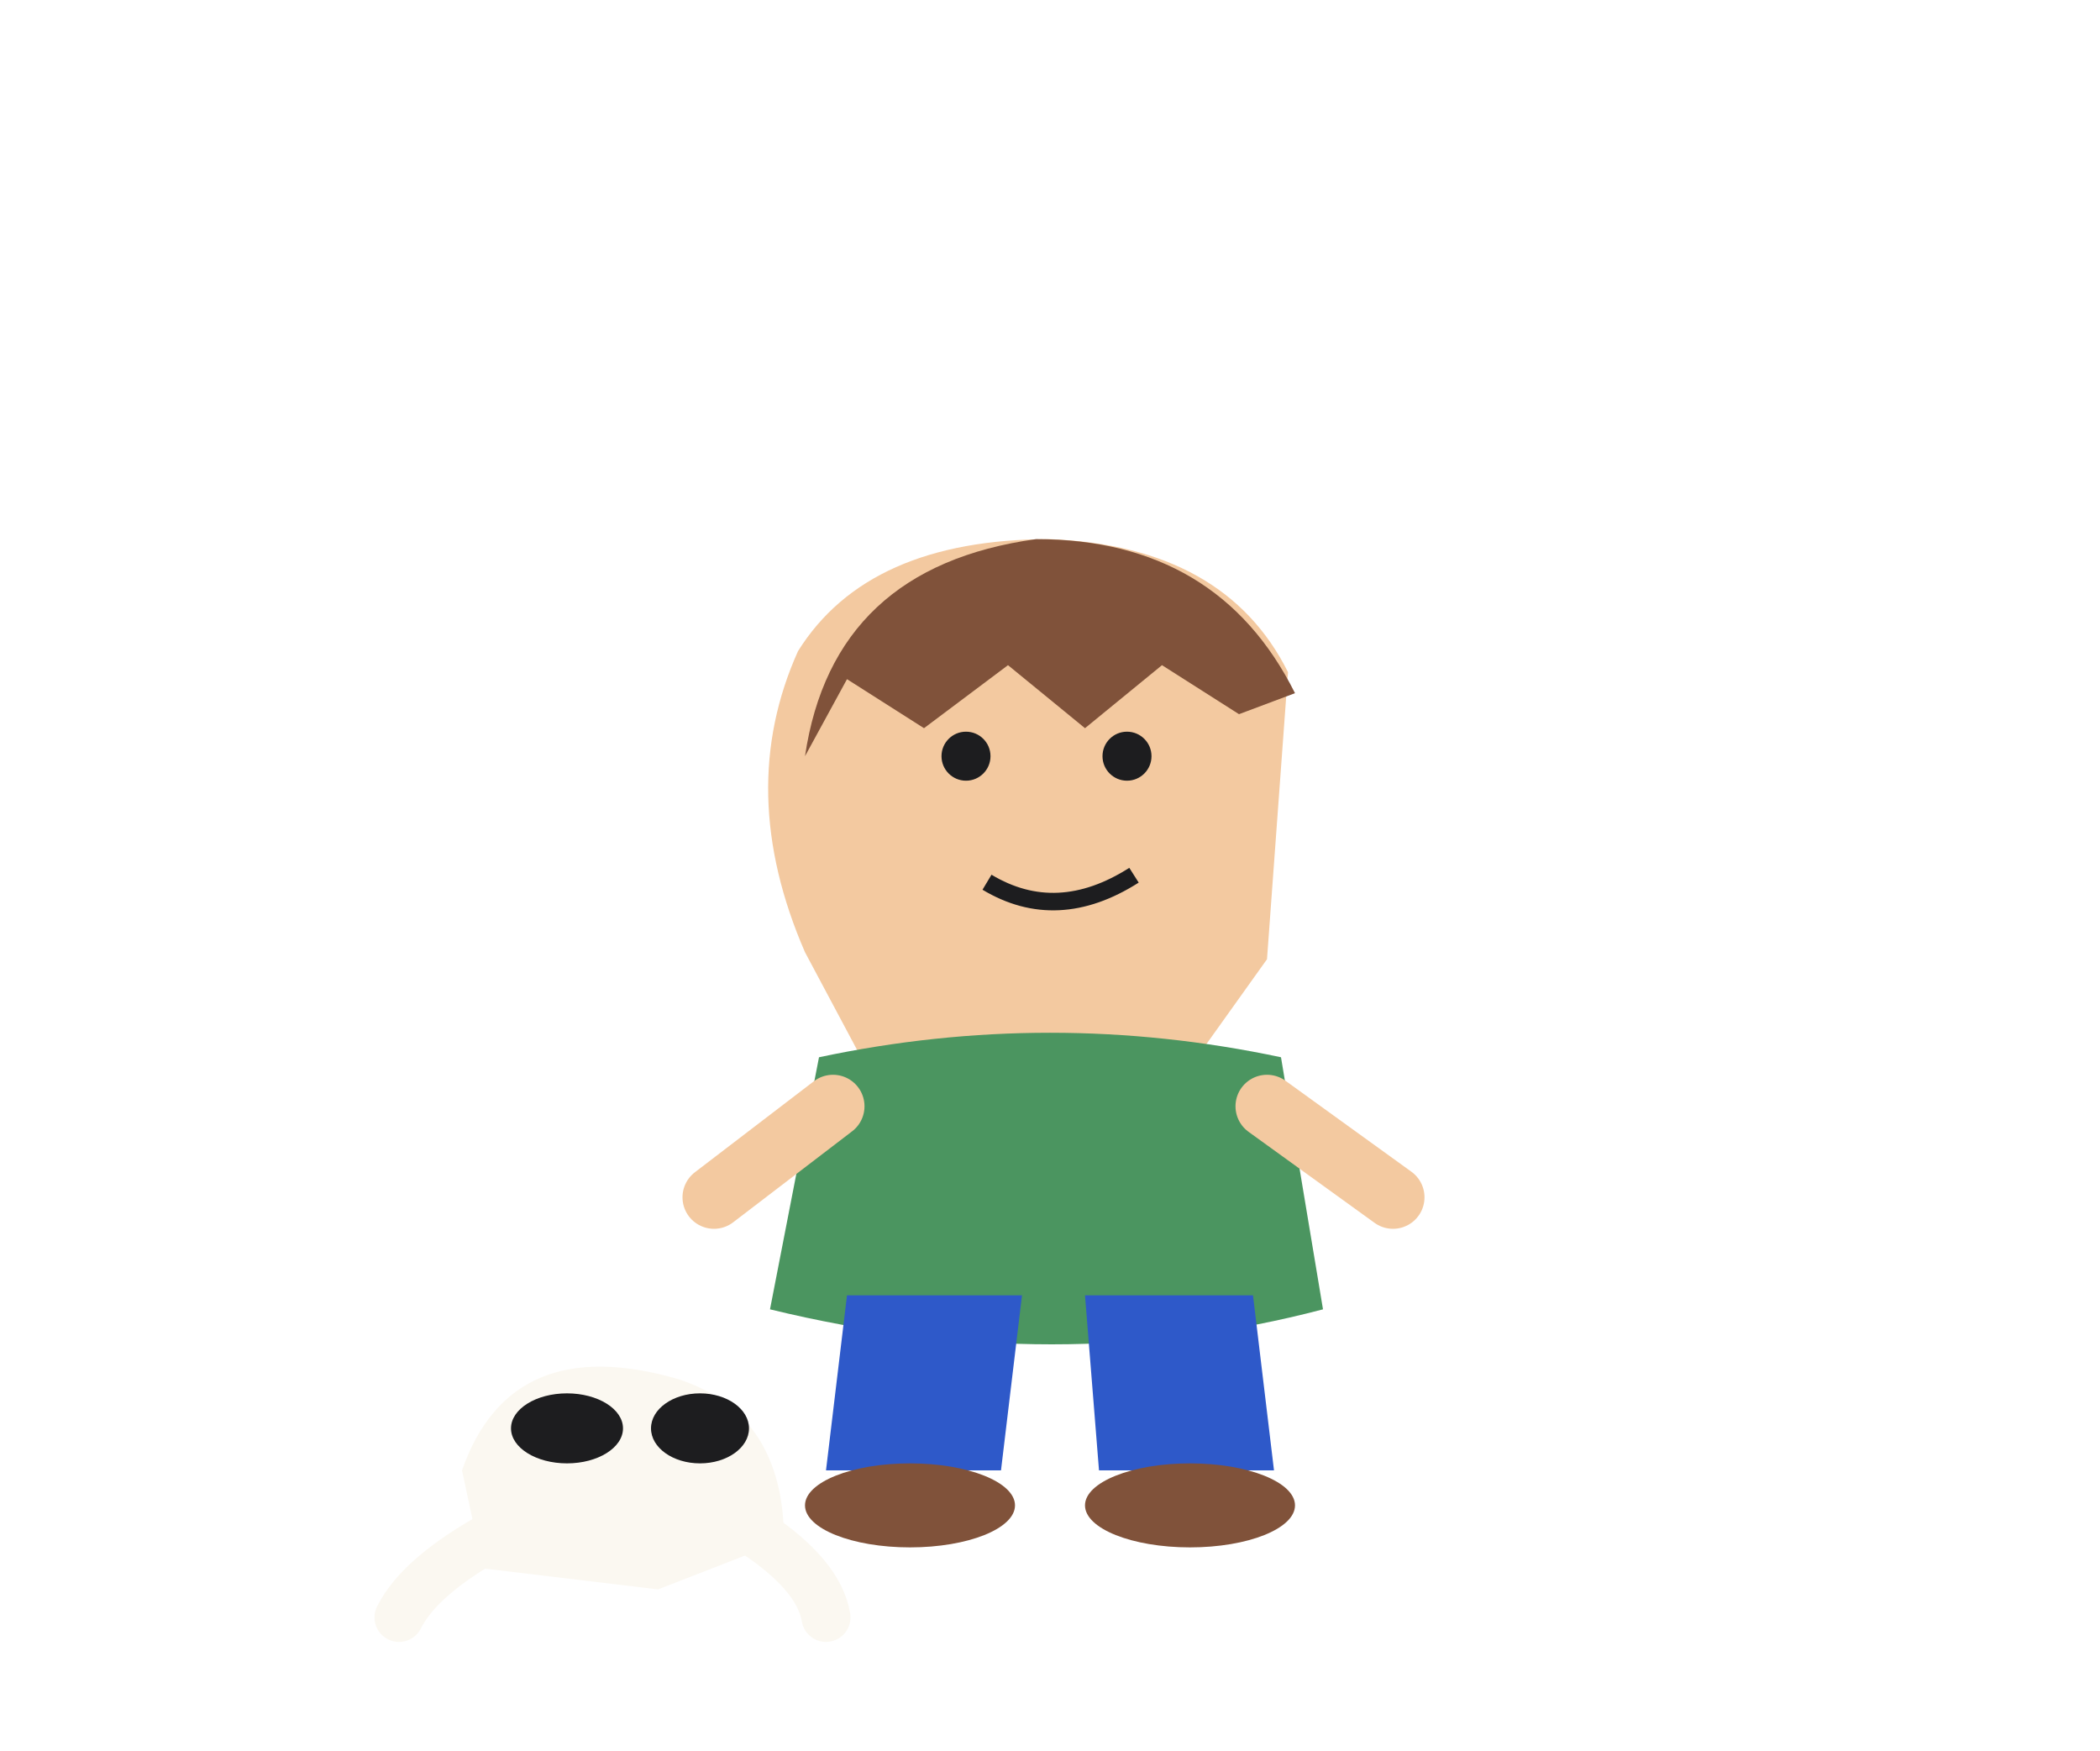
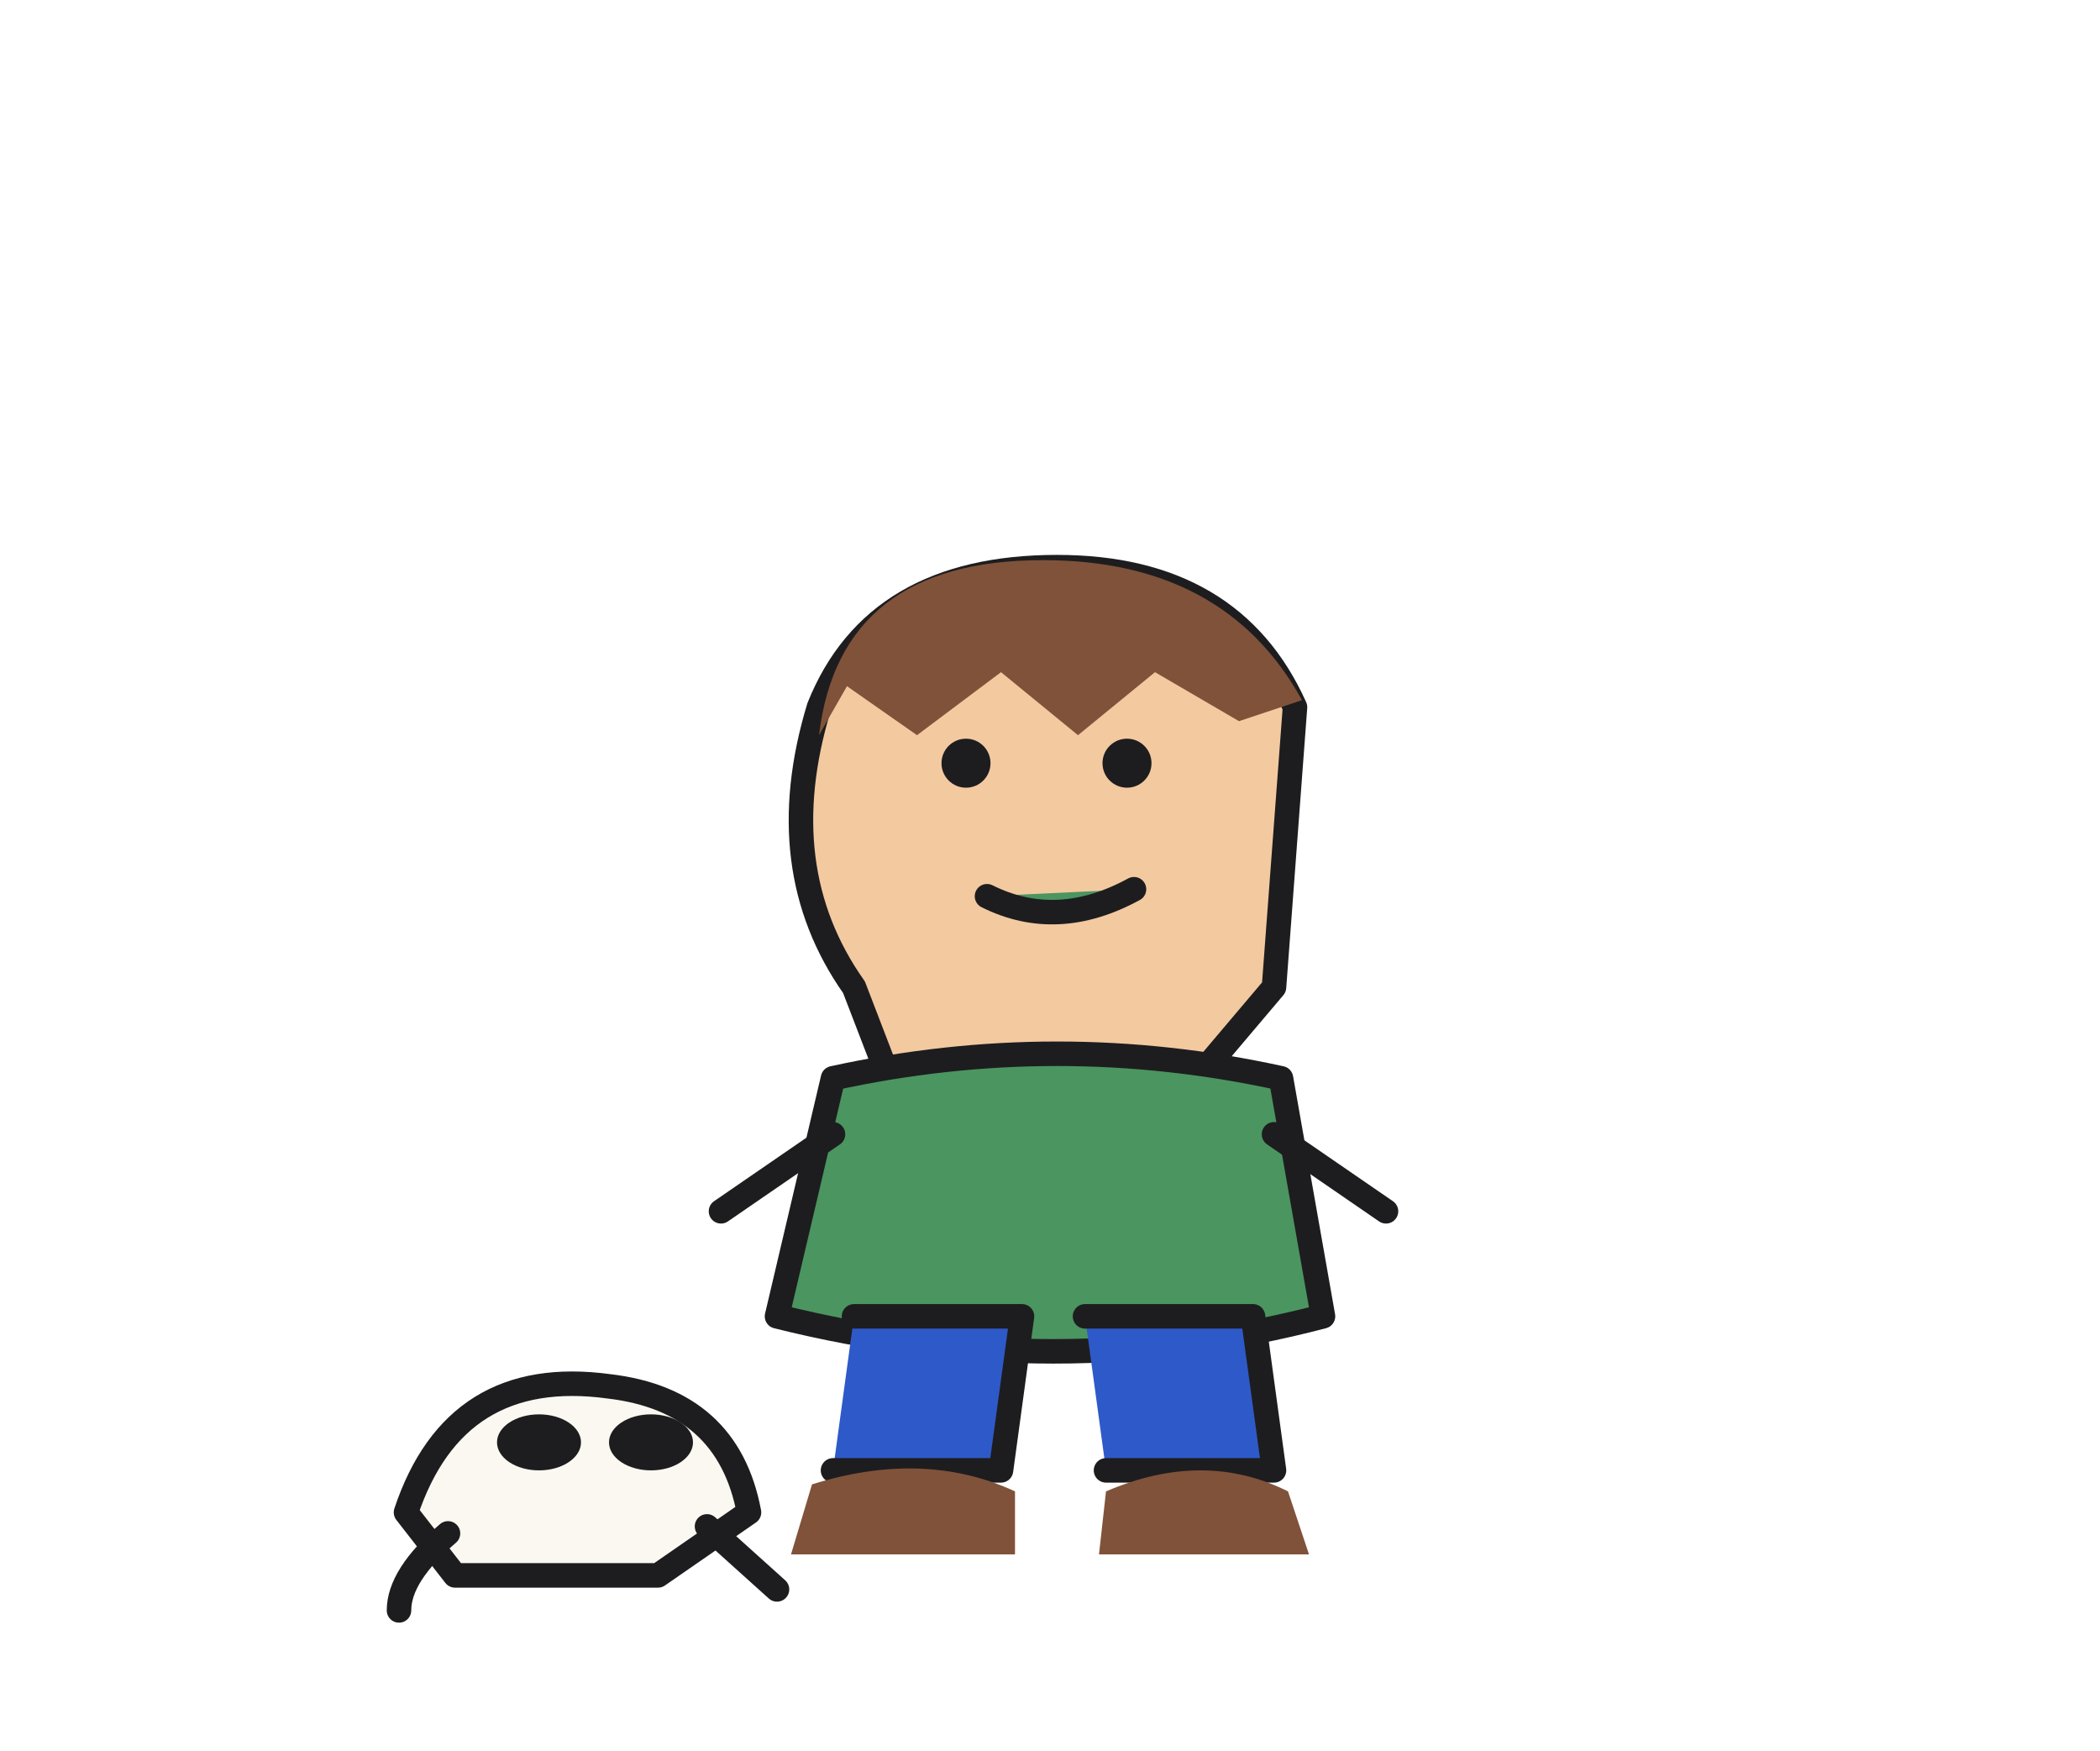
<svg xmlns="http://www.w3.org/2000/svg" width="300" height="250" viewBox="0 0 300 250">
-   <path d="M115 136 Q105 113 114 93 Q124 77 150 77 Q175 78 184 96 L181 137 L171 151 L123 151Z" fill="#F3C9A0" />
-   <path d="M115 108 Q119 81 148 77 Q174 77 185 99 L177 102 L166 95 L155 104 L144 95 L132 104 L121 97Z" fill="#80523A" />
-   <circle cx="138" cy="108" r="3.5" fill="#1D1D1F" />
-   <circle cx="161" cy="108" r="3.5" fill="#1D1D1F" />
-   <path d="M141 126 Q151 132 162 125" fill="none" stroke="#1D1D1F" stroke-width="2.5" />
-   <path d="M117 151 Q150 144 183 151 L189 187 Q151 197 110 187Z" fill="#4B9560" />
-   <path d="M119 158 L102 171 M181 158 L199 171" stroke="#F3C9A0" stroke-width="9" stroke-linecap="round" />
-   <path d="M121 185 L146 185 L143 210 L118 210Z M155 185 L179 185 L182 210 L157 210Z" fill="#2E59C9" />
-   <ellipse cx="130" cy="215" rx="15" ry="6" fill="#80523A" />
-   <ellipse cx="170" cy="215" rx="15" ry="6" fill="#80523A" />
-   <path d="M66 210 Q73 190 97 197 Q112 202 112 220 L94 227 L69 224Z" fill="#FBF8F1" />
-   <ellipse cx="81" cy="204" rx="8" ry="5" fill="#1D1D1F" />
-   <ellipse cx="100" cy="204" rx="7" ry="5" fill="#1D1D1F" />
-   <path d="M71 219 Q60 225 57 231 M108 219 Q117 225 118 231" fill="none" stroke="#FBF8F1" stroke-width="7" stroke-linecap="round" />
+   <g stroke="#1D1D1F" stroke-width="3.5" stroke-linecap="round" stroke-linejoin="round">
+     <path d="M122 141 Q110 124 117 101 Q125 81 151 81 Q176 81 185 101 L182 141 L171 154 L127 154Z" fill="#F3C9A0" />
+     <path d="M117 105 Q120 80 149 80 Q175 80 186 100 L177 103 L165 96 L154 105 L143 96 L131 105 L121 98Z" fill="#80523A" stroke="none" />
+     <circle cx="138" cy="109" r="3.5" fill="#1D1D1F" stroke="none" />
+     <circle cx="161" cy="109" r="3.5" fill="#1D1D1F" stroke="none" />
+     <path d="M141 128 Q151 133 162 127 M119 154 Q151 147 183 154 L189 188 Q151 198 111 188Z" fill="#4B9560" />
+     <path d="M119 162 L103 173 M182 162 L198 173" fill="none" />
+     <path d="M122 188 L146 188 L143 210 L119 210 M155 188 L179 188 L182 210 L158 210" fill="#2E59C9" />
+     <path d="M116 212 Q132 207 145 213 L145 222 L113 222Z M158 213 Q172 207 184 213 L187 222 L157 222Z" fill="#80523A" stroke="none" />
+     <path d="M58 216 Q65 195 87 198 Q104 200 107 216 L94 225 L65 225Z" fill="#FBF8F1" />
+     <ellipse cx="77" cy="206" rx="6" ry="4" fill="#1D1D1F" stroke="none" />
+     <ellipse cx="93" cy="206" rx="6" ry="4" fill="#1D1D1F" stroke="none" />
+     <path d="M64 219 Q57 225 57 230 M101 218 L111 227" fill="none" />
+   </g>
</svg>
